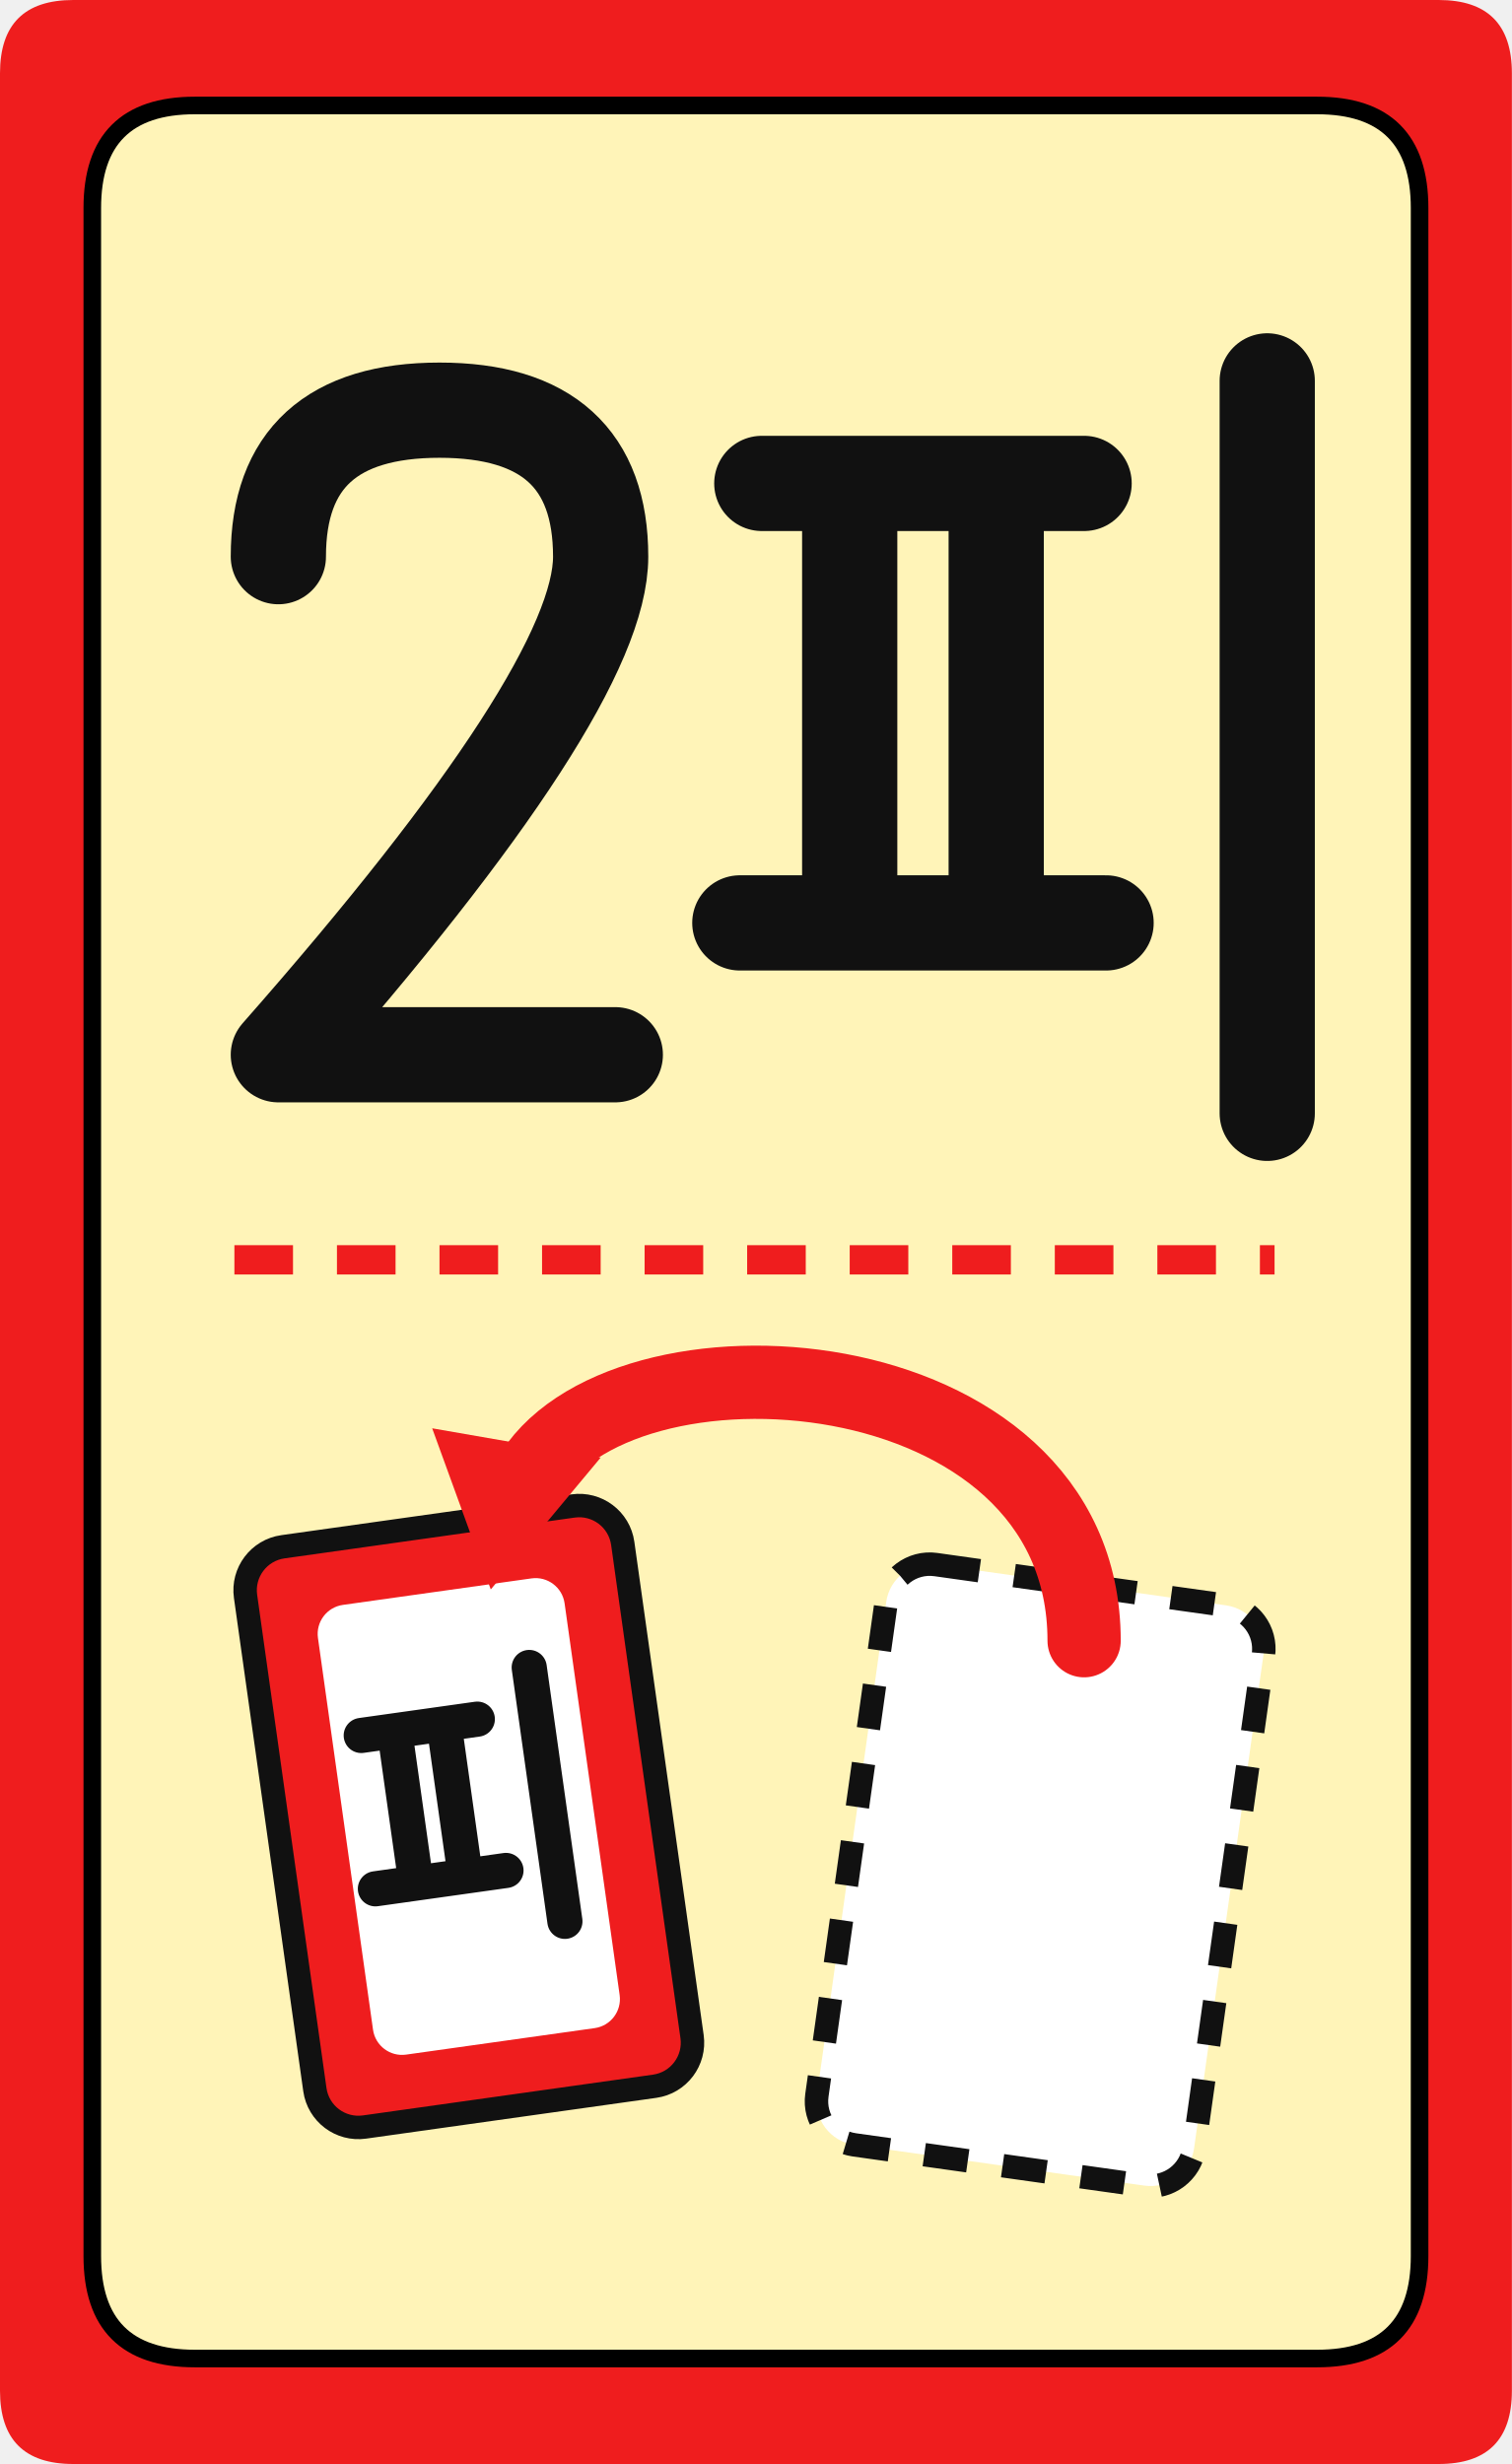
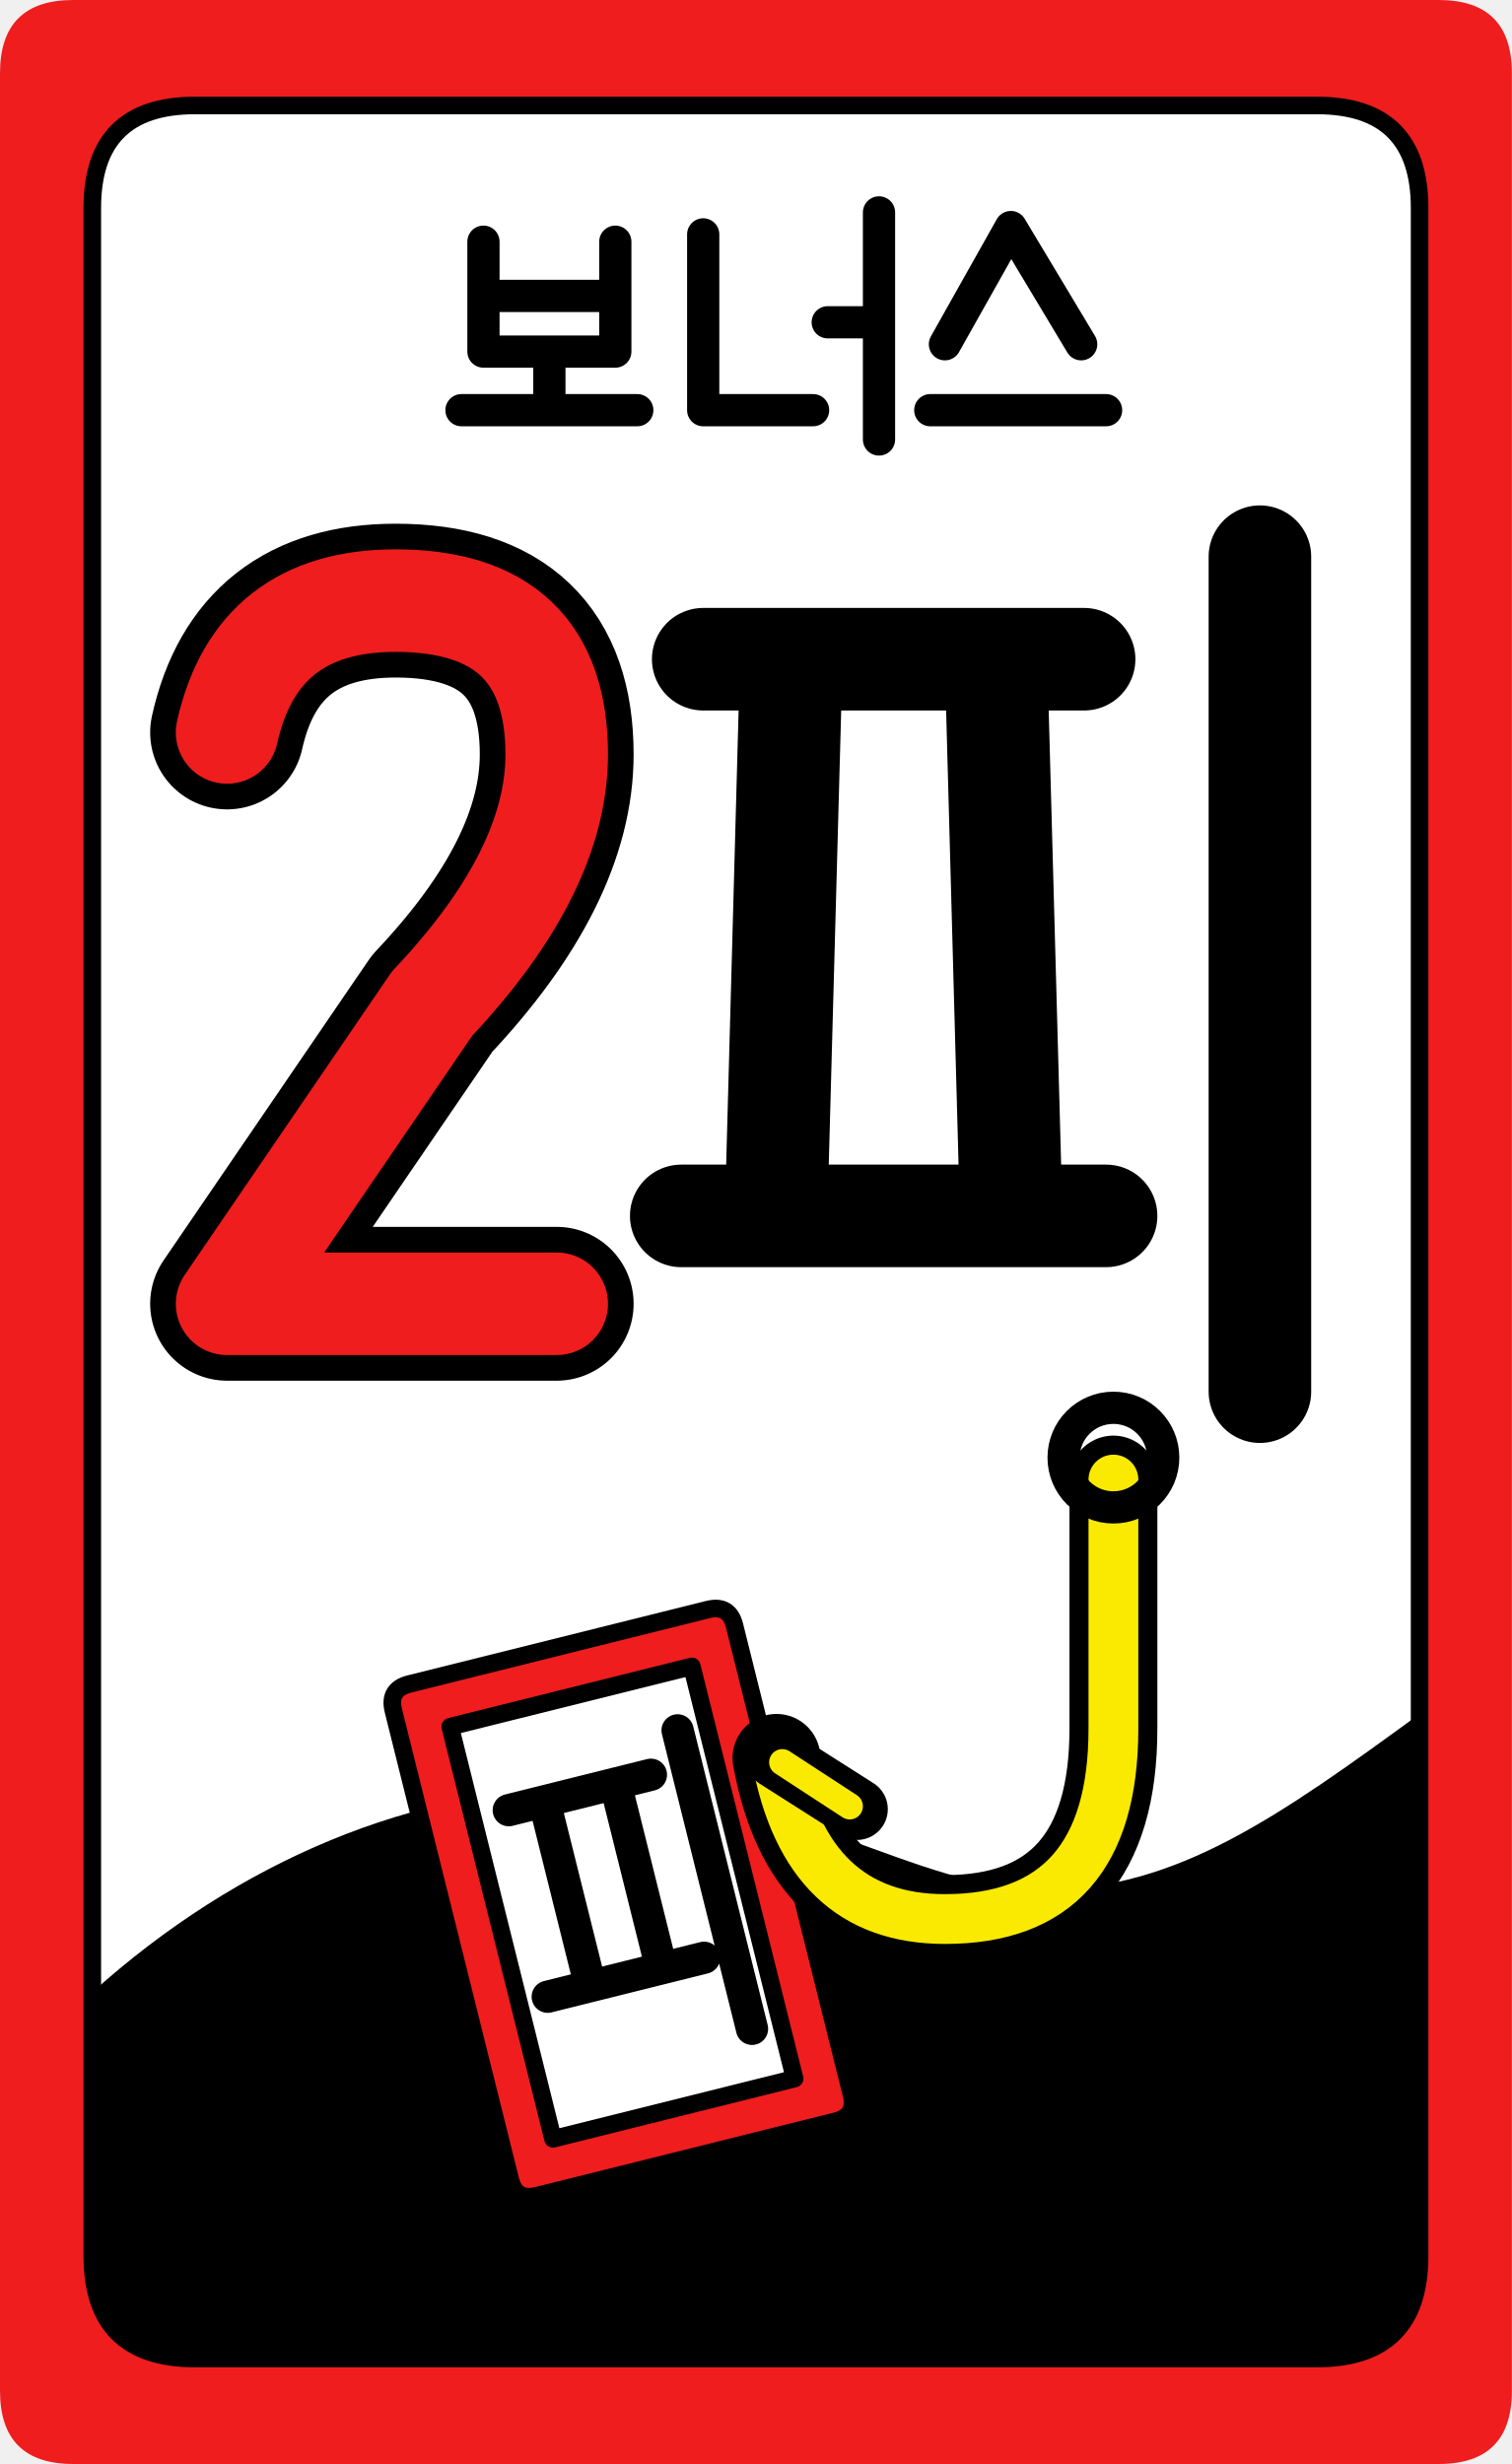
<svg xmlns="http://www.w3.org/2000/svg" width="103.2" height="168.2" viewBox="0 0 103.2 168.2">
-   <path fill="#fff4b8" d="M13.3 7.2q-7 0-7 7V154q0 7 7 7h76.6q7 0 7-7V14.2q0-7-7-7z" />
-   <g fill="none" stroke="#111" stroke-width="6.5" stroke-linecap="round" stroke-linejoin="round">
-     <path d="M19 38Q19 28 30 28Q41 28 41 38Q41 47 19 72H42" />
-     <path d="M52 33H74M58 33V63M68 33V63M50.5 63H75.5M86.5 26V76" />
+   <path fill="#fff" d="M13.3 7.2q-7 0-7 7V154q0 7 7 7h76.6q7 0 7-7V14.2q0-7-7-7z" />
+   <g fill="none" stroke="#000" stroke-width="2.2" stroke-linecap="round" stroke-linejoin="round">
+     <path d="M33 16.5v7.5h9v-7.5M33 20.2h9M37.5 24v3.2M31.5 28h12" />
+     <path d="M48 16v12h7.5M60 14.5v15.5M56.5 22h3.5" />
+     <path d="M69 15.5 64.5 23.5M69 15.5l4.8 8M63.5 28h12" />
  </g>
-   <path fill="none" stroke="#ef1d1e" stroke-width="2" stroke-dasharray="4 3" d="M16 86H87" />
-   <g stroke="#111" stroke-width="1.6" stroke-linejoin="round">
-     <rect x="58" y="108" width="26" height="40" rx="3" fill="#fff" stroke-dasharray="3 2.4" transform="rotate(8 71 128)" />
-     <rect x="19" y="104" width="26" height="40" rx="3" fill="#ef1d1e" transform="rotate(-8 32 124)" />
-     <rect x="23.5" y="108.5" width="17" height="31" rx="2" fill="#fff" stroke="none" transform="rotate(-8 32 124)" />
+   <g fill="none" stroke-linecap="round" stroke-linejoin="round">
+     <path stroke="#000" stroke-width="10.5" d="M15.5 50q2-9 11.5-9 11 0 11 10.5 0 8-8.5 17L15.5 89H38" />
+     <path stroke="#ef1d1e" stroke-width="7" d="M15.5 50q2-9 11.5-9 11 0 11 10.5 0 8-8.5 17L15.5 89H38" />
+     <path stroke="#000" stroke-width="7" d="M48 45h26M54 45.5 53 82M68 45.5l1 36.5M46.5 83h29M86 38v57" />
  </g>
-   <path fill="none" stroke="#111" stroke-width="2.4" stroke-linecap="round" d="M25.5 117.5H33.5M27.8 117.5V128M31.2 117.5V128M25 128H34M37.5 114.5V132" transform="rotate(-8 32 124)" />
-   <path fill="none" stroke="#ef1d1e" stroke-width="5" stroke-linecap="round" d="M74 112C74 92 42 90 36 101" />
-   <path fill="#ef1d1e" d="M29.5 97.5L41 99.5L33.5 108.5Z" />
+   <path fill="#000" d="M6.3 161v-25c10-9 22-14 34-14 14 0 22 7 31 7 9 0 16-5 25.6-12V161z" />
+   <g stroke="#000" stroke-width="1.2" stroke-linejoin="round" transform="rotate(-14 42 130)">
+     <path fill="#ef1d1e" d="M32 112h21q1.5 0 1.5 1.5v33q0 1.5-1.5 1.5H32q-1.5 0-1.5-1.5v-33q0-1.5 1.5-1.5z" />
+     <path fill="#fff" d="M34 115.5h17v29H34z" />
+     <path fill="none" stroke-width="2.2" stroke-linecap="round" d="M36.5 122h10M39 122v12.5M44 122v12.5M36 135h11M49 119.5v21" />
+   </g>
+   <g fill="none" stroke-linecap="round" stroke-linejoin="round">
+     <path stroke="#000" stroke-width="6" d="M76 101v17q0 13-11.5 13Q55 131 53 120" />
+     <path stroke="#faea01" stroke-width="3.4" d="M76 101v17q0 13-11.5 13Q55 131 53 120" />
+     <path stroke="#000" stroke-width="4.2" d="M53 120l5.5 3.5" />
+     <path stroke="#faea01" stroke-width="1.8" d="M53.4 120.3l4.6 3" />
+   </g>
+   <circle cx="76" cy="99.5" r="3.4" fill="none" stroke="#000" stroke-width="2.2" />
  <path fill="#ef1d1e" d="M5 0Q0 0 0 5v158.2q0 5 5 5h93.2q5 0 5-5V5q0-5-5-5zm8.3 7.2h76.6q7 0 7 7V154q0 7-7 7H13.3q-7 0-7-7V14.2q0-7 7-7" />
  <path fill="none" stroke="#000" stroke-width="1.2" d="M13.3 7.2q-7 0-7 7V154q0 7 7 7h76.6q7 0 7-7V14.2q0-7-7-7z" />
</svg>
